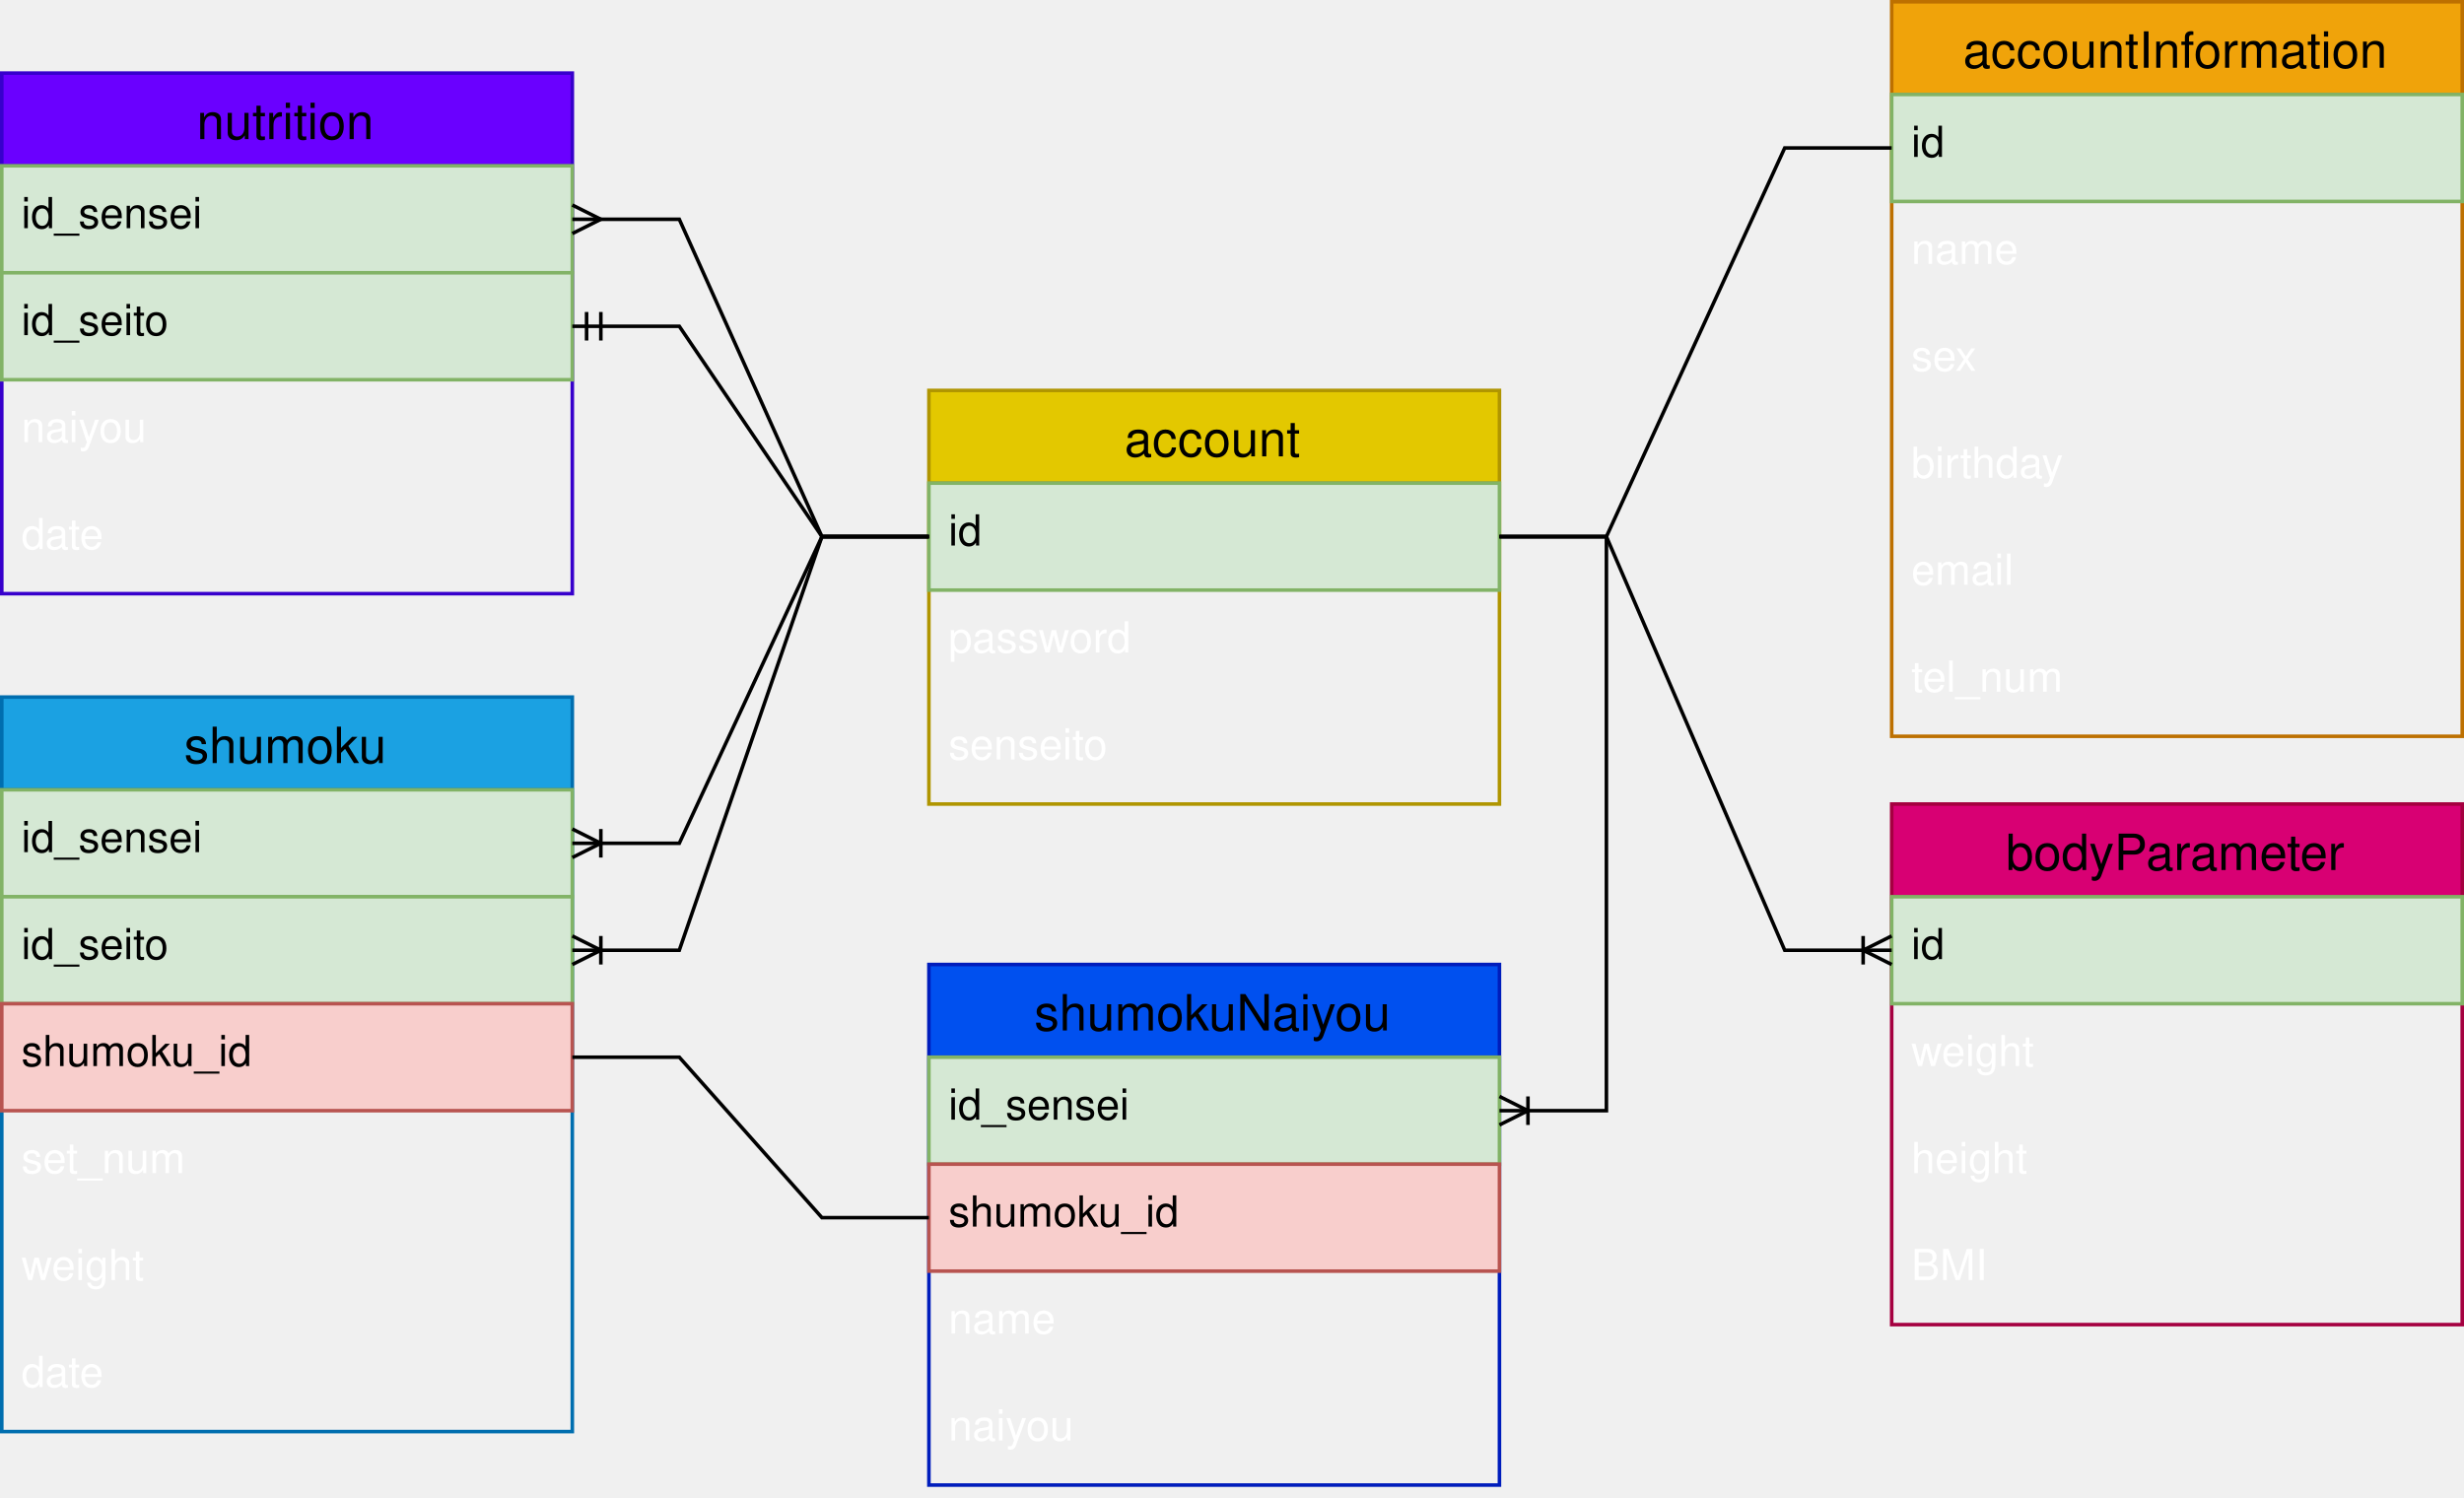
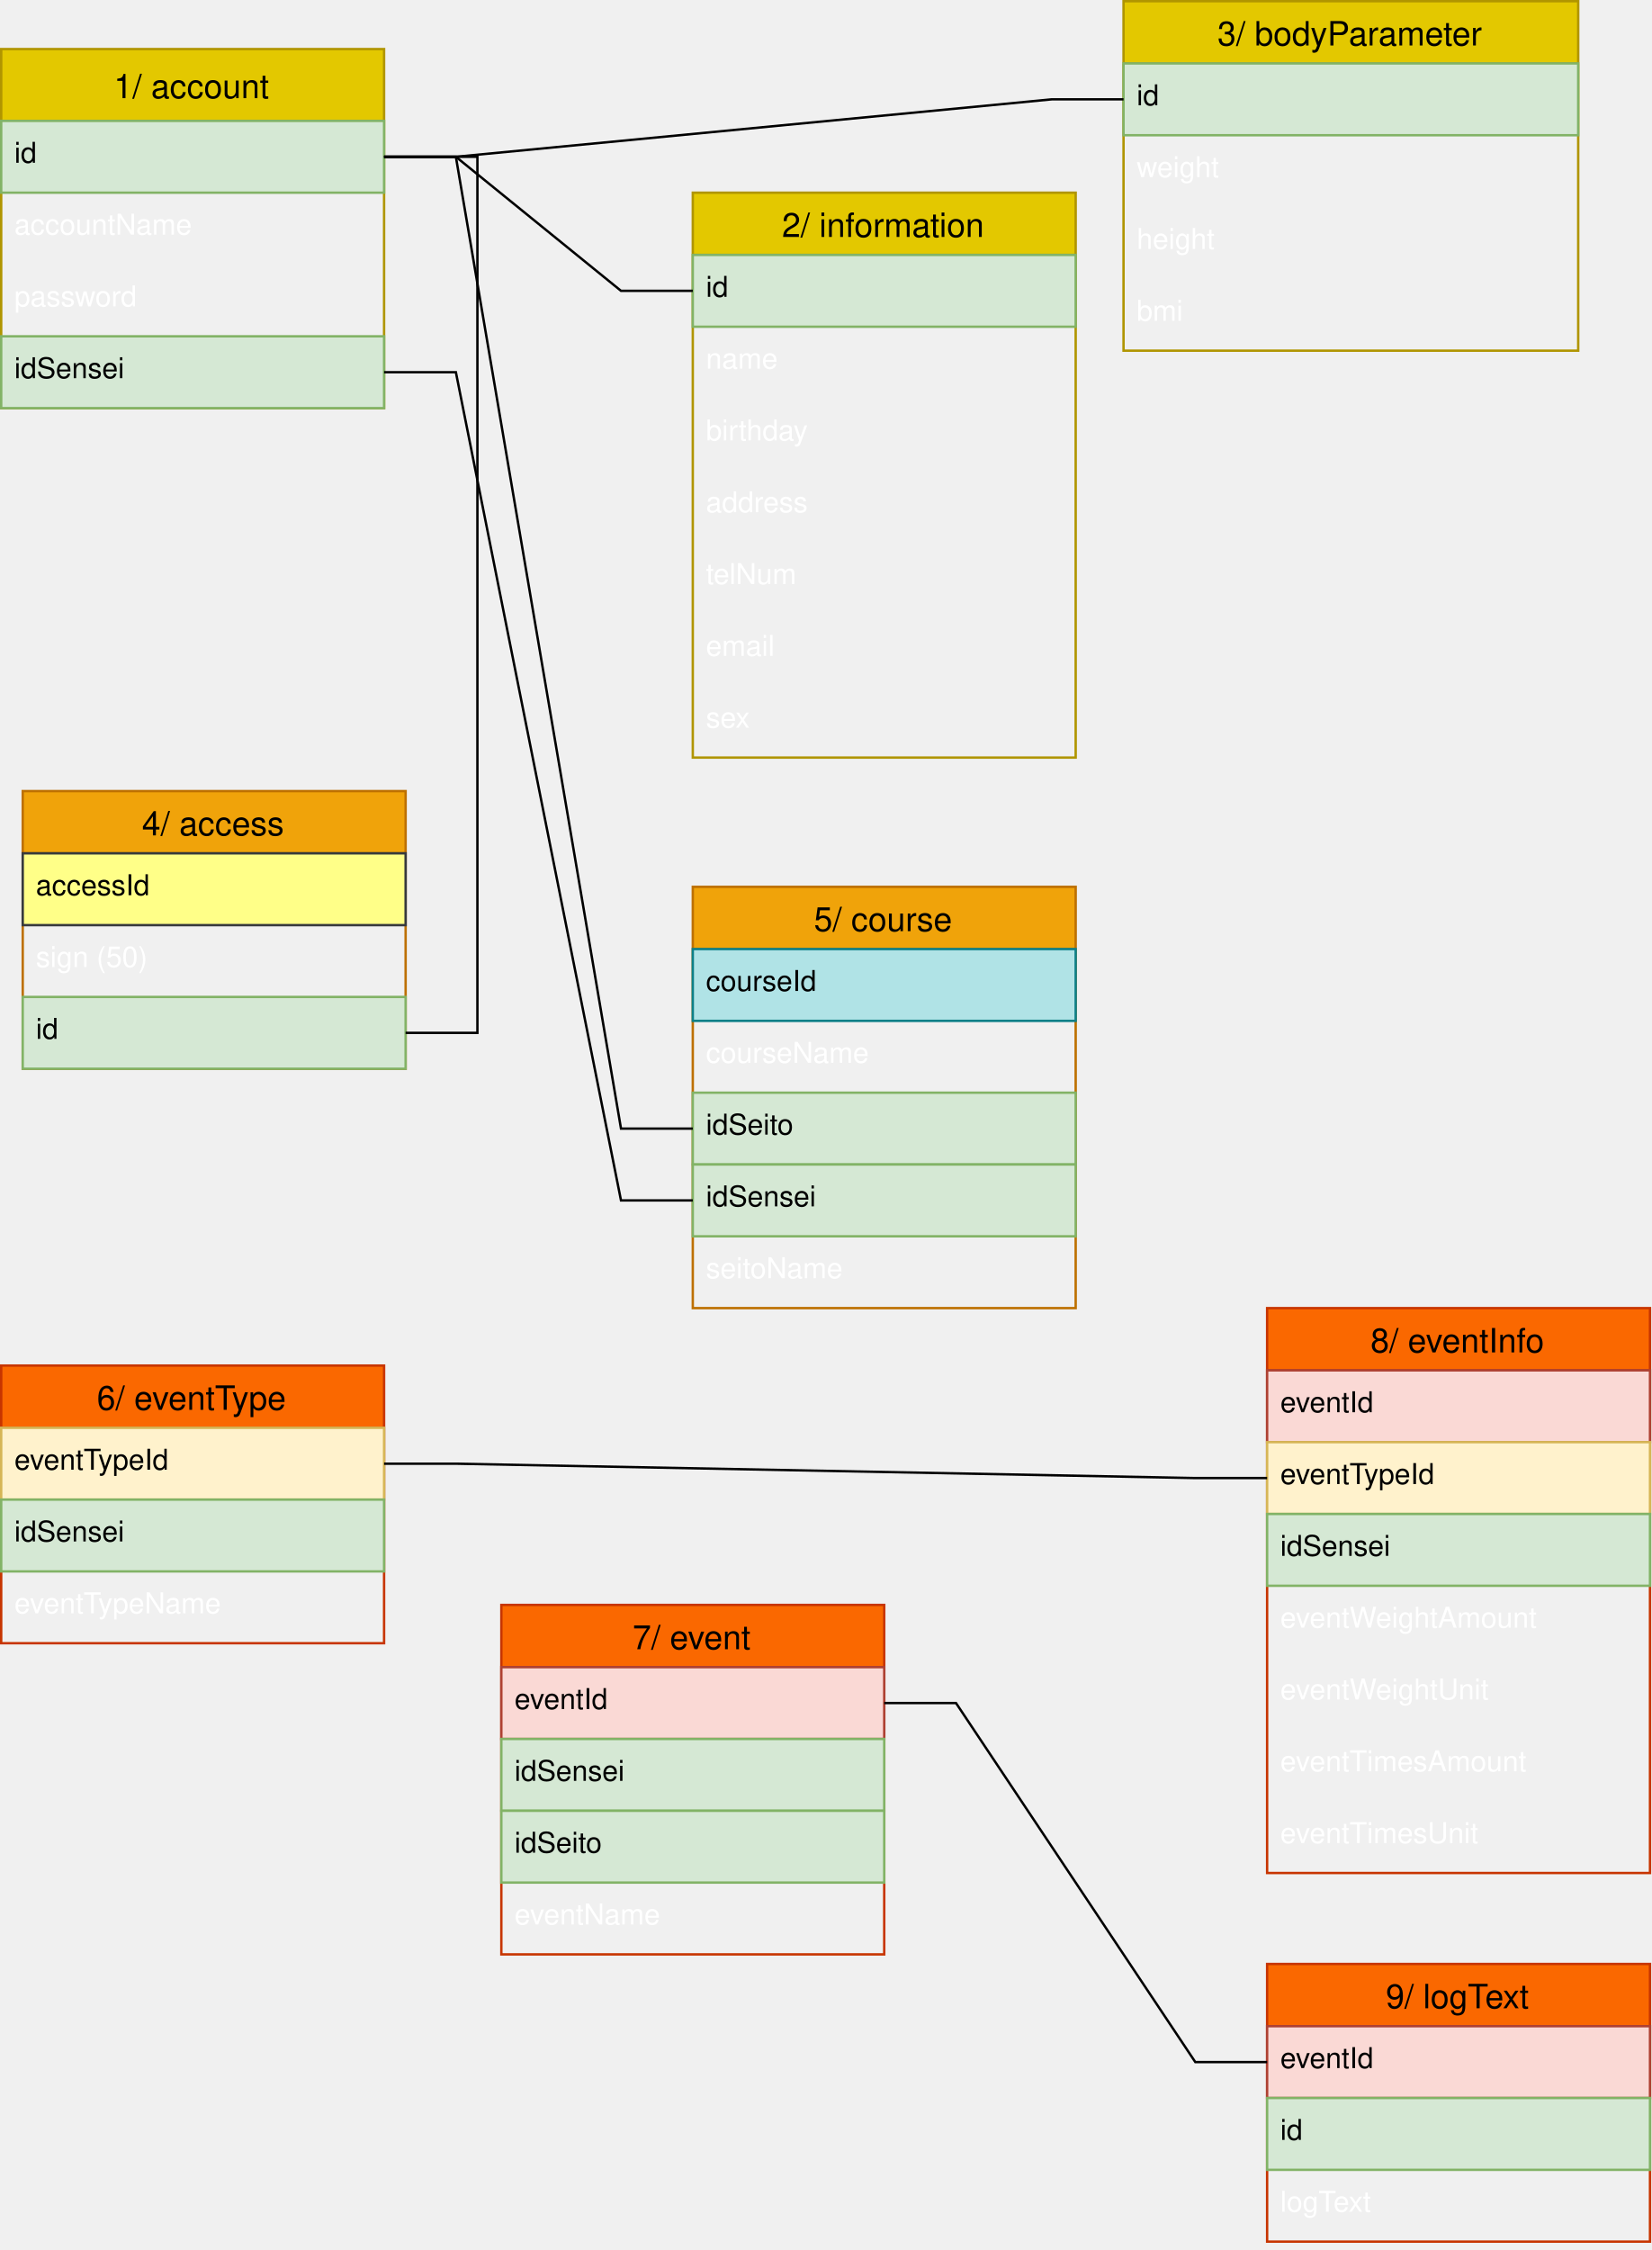
- <svg xmlns="http://www.w3.org/2000/svg" host="65bd71144e" version="1.1" width="691px" height="420px" viewBox="-0.5 -0.5 691 420" content="&lt;mxfile&gt;&lt;diagram id=&quot;vM3FCcPTtVaI9hztQoTt&quot; name=&quot;Page-1&quot;&gt;7Vxdb+I4FP01PM7KiRMIjwOls6Ntd0Z0Z/exMokhVhMbJabA/Pp1EgdITClQXIPkClXk2vHXOSb3XF/owGG6+pahefzIIpx0XBCtOvCu47p92Bf/C8O6MngeqAyzjESVydkanshvLI11tQWJcN6oyBlLOJk3jSGjFIe8YUNZxpbNalOWNHudoxlWDE8hSlTrfyTicWUN3N7W/icms7ju2enKCaeorixnkscoYssdExx14DBjjFfv0tUQJ8Xa1etS3Xf/RulmYBmm/JgbvviDf197s9VgRH7d/eX/eAUP4y9u1corShZywigM2UK0WI2Zr+uFyJckTRAVV4Mpo/xJlgBxHcYkiR7Qmi2KgeQchS/11SBmGfkt6qNEFDnCIIozLnF2u40aT8Wdss0M56LOz3p2Tsv0iFaNig8o5/VoWJKgeU4m5fiKG1OUzQgdMM5ZKiuhhMyoeB+KtnBWz6kaleMV1yRJhixhWTl7iGEYAFAOP2MveKdkAPp+WVK0sGMH5Z+wqzhJ6F5xxvFqxyRx+4ZZinm2FlVkqduXHFrXLJMkW24p6XRlnbhJR7kV5DaYbdredDcW2wbRmVitbX+t7oDSm7+nM7fVF0rE0lLE8UAQKsp3ySne7MxzayopewJ9oUJfUb3NXLHIfB9ygTuB3a6KdeTjICo4kM9RSOjsAU+LGe5YxnLShYkJGKdJubFjEkWYFpxkHHE02WyQOSOUl6viD8RLrN0Q/OF3fNHbUFw722vxKqpngklUDBiRkjNYsHuJC4Y3eOqexLqD+/99Kq6bIL/HPAjeJl6DBadC7imQz1GeL1l2JPCUVZ9hO5hL0w3CfV/+aYTbNw13T4E7xzTHhDML9+XhDkzDHbzlj3ynU5YJn4owal2TxuNqChAEaK9rctcDul0Tv/uur7CXQS444Jl8iEJ96xN8zCcIjubAtfgENel2MKcoxfYJcXmsjTsEjqNgnYuhW6gvDrVxZwCq0YkJyXgcobXF+/J4b4IF5va2CjhOEUks2hrQ9oyjrUZvOE6e6SK1eGvAu2cc76765I4XKXtZWEXXEBvOBDn4kCOvyBYAuqOv+9lzsqKDTUHnAt+0onPUIBCJnqs4kFV2Jyi7zQ68IWmnRoRK7I8OAFroz4TevNJTIznyefF8QkRnEvieD/aEzYIQh6EF/0q1n+ur4GNunUNNeJvXflA92FtW/Vq8NeBtXP1BVf1FiNuYrRa0jWs/V0VbQRpHM1wrPbEChK/HOClP/EbbEmUxY57Wag/T6GuR8iUuR2NBh3/YI6LrEtsFjXAkkT1++aV2ytkiC/EhLlf1hNic4YPISSFTzPQgbrs4gX15PbUxK1foFTfGeyDZ52fB6q3W2xzX1e6+1yJANXV515YDSkOw1ZDTbqhaG6WhSyUCuerTQyu/5KdNk1ii/J4U4zZMs75lmSaWvRnB+huRNbNxrKbEAsAHeHpaHMu5GwwvE8dqJ026wZGpCRvf6OJPQV8937CBrHMErXt7gSx3TyabjWZ8DvjGQ1muGsW0CSqawDYfulLjlnS/e2Dh/jjcVxC5UrPPtGqPK9W2wbWrjt6lVEe7Ic2qA6oZb1r5ZUTb1oc97/LMvfoYys3yTFW3dMEzYnPuFXe7iwCYnqRsYQ+A4YWUbStDAxrXtdAmaFxG2sDb07XQJmgYgt64qvVUx9cKHW1wG9e1UNW19sRWE9jmVa33yapjNE6vS9DCqxMa7czc/rlCo9WQ025Is9Dw1GMQ/dSKfuxRtQbZdXXhkkuxa/PbILWb0v6I0s0uVcZOWLQWQhGJpoW6s1K24WMHAPTgKVL2qw+Ap+nr4y488tsG+sSst0/MHufkWCnT3IG3o2I9m316tnd7OtzmlauajhhbuHXBbVy5euqXCQaP3y3WGrA2L1z9Txeu13gc612dem2fbnXP1RdBqyFfm774dJ16LpNaKOulVpXFaJBJbQKAc5nUyhD12pQ8m0nicvvDrlX17a/jwtH/&lt;/diagram&gt;&lt;/mxfile&gt;">
+ <svg xmlns="http://www.w3.org/2000/svg" host="65bd71144e" version="1.1" width="690px" height="940px" viewBox="-0.5 -0.5 690 940" content="&lt;mxfile&gt;&lt;diagram id=&quot;vM3FCcPTtVaI9hztQoTt&quot; name=&quot;Page-1&quot;&gt;7V1bc9o4FP41zOw+NOP75bGQtNvZtNtJetl9FLYAT22LsZ0A/fUrXwS2j6EmyAIaMZlMLMuypO+TzvmkIzLSJ9H6fYKWi4/Ex+FIU/z1SL8daZprmfR3nrApEwxDKRPmSeCXSeou4TH4iatElu0p8HHayJgREmbBspnokTjGXtZIQ0lCVs1sMxI237pEcwwSHj0UwtTvgZ8tylRHs3fpf+FgvmBvVi23vBMhlrlqSbpAPlnVkvS7kT5JCMnKv6L1BId537F+KZ97t+futmIJjrM+D7wxx9+e7fl6fBd8vf3b/OdZuX9445SlPKPwqWpwUQJ9Kp6RhLYhIHFV/WzD+iRdBVGIYno1npE4e6zuKPTaWwShf4825CmvU5oh7we7Gi9IEvyk+VFIb6k0gd5OsgpyzWrkeMyfrMpMcErzfGYNVVtJH9G6kfEepRmrDQlDtEyDaVG//MEIJfMgHpMsI1GVCYXBPKZ/e7QsnLA2lbVSjfw6CMMJCUlStF7HuucoSlH9hPzAtTtjxTWLO3kJtXSl+NB0CFmF4jNOMryuJVUQvsckwlmyoVmquzobGBtGuOp6tWOnalVpixozNd2qRkU1IubbsnekoX9UvDmCQy7gEM3e5gxtXtbVZ4421S0L9rJvYsfPez9dIi+I5/d4ljeklvJQtS1PIrQDZ2ExuhaB7+M4ZwPJUIamW2ouSRBnRdvNMf2hXTRRbsyRSd82odfq7pr+5NkTimFMK4yCAi1MebXCObcaDNGOwvvgIPw1CSrQNasf5royEOSMdDXMYxThfqjHpJw6aoBXSVeI9bviMyDW5rmx1jWA9TRIsoWPNhJv/ng7AvHWoflHvk/NaCqR5Y8s9Q3PPW3rAO8Mh5+eIgn3AHAbAuGGAxlHKAglrgPgap99GKsA7ZTWXWLN39FWzo01m0RqWOulQp8Sf0MVMHW7c9kqNXqnRt+nzPZrd0ilozW64TY1ut4h0d0OEm0tBn8W2YBFUqMfpdG34/Akkd6F+nBThwFAX5XvlZaCP9xdOl0s3NC5X0i4h4K7S6aLhdsEcE+jQGI9ANadwn0osOGkrZb+HvI88hTD0TyEp6crV+fpnWU3hj3BbEDPvRjVPECU6mUP2MtQPKd9tXtba+sHvs3seJnWcipRSDs2RhkeUzr5KeDmtpW96ApnIelY7qOX0ZteB4TDYGvBUGhWM84nubNzKpCWQCAhjkuUpiuS9ByXEsQ9ILoiR2PXvPqI4xT3dPHk7Pprt04TCKgB12yNrV/XteH2uhfwZgrSFXTUAt6tzS/IprV+13f63gqFk5iidRliSpEP/R0r3dJd3e/oVvpxnN9v6PdH+AwRNB3rcGk+GjTlD1P5Uxrl05AUGR/TseYi1Q6/QSky9KVjX80s7THVPEkKBY+0x2e0x62gV0Ppa5BtHgYZbp6VHKEGeaKN3iqAK2wGuIbx3MR5qmAdW114KthRCtfhiBmAy57ZYDMAjJkpYZXrHacDKdIqm9BhzrVykBFpmnkNTKGmuetAgVz74Auo0GBUE25Np/n4lDMtByBFhpma0GsG+GF/jpl3TNsVZJsHHBYHye52d0AXLbKIecg49t/mJ/d2GCf5ThX2K6D29SZ97l2QV/32oNuZUiPv7Vz+PIm65HNc5Tp0xClv2kFM6hgoXf4oS0yKLnnGjZod2A38nJNz5xCrTmuFiq1+siLKRlZP7fAFBZlKsyDNabGk7BpQ0Et2CqEb/Sq4w+TD5ZCnFZ6oKubLyKNryo1S+2jNYu1WzfhRiU1vNSrZpXjHz1hQiMQVaXdkHRkMO7F1bsGw7cV0u7d25xEN60CmFBQ5Yi0dYUPVO6TyDPmub16nB3LAldyOrYsU7RbcRpPagDegIsW7DQeoFO+c8RQp3i0o9YoJV0q903EUqtktuGvp1HysD/EMjlDpZ53PzzLNpp9l9j2myOWLQSy4MCD9rMPT+NHxSkL9LCjWCzy/bJb4CEx9a2qZHaZ5NptpnicxFepqOd37JNJ35gmoUF8LbpQUg/R78Z63Uedxkdftcx0fJCrS57Khuq0B+jUOJJynwilyt8SGE25pRIMIp3J4csFT5Jdx2Hu0bYGnHJ0cPFyRX7fhQDStmsDNPV2ApxS4Z9xIaJ61tHrvI/AIynf26Fuphw65z9shdpEa14ErXFIP8QZUqMA9sGgh159Px1KktnWgtnVL6xyS+ZccN2mbL8c2txefnd7fhMDDOLt7dJZcfN47j7u9ET6DYWbxSfKY1SBQijTJLvSx9s3fr9sYH42iSGPswnOPAL5rCt1kfVeP3bQuLUzT0IFNvXFrH6dZ4Esjfm21VTN+YZrubxYtzoIJ67Rhvsfl0KaNr6l2BeleMm2uLVC8hf1LIsfLk+XnjAlvrq6dEhPeLMgajifwAOel8oS+Otn8W7/4L7+4Mdnl7bp+83bDm1/lGcnfgF9a6/CCMdyBFRcuQVwqv17GE71rInLPSxRNaRFFfelE1HKf+B1HoZe7/9pWZt/96zv97n8=&lt;/diagram&gt;&lt;/mxfile&gt;">
  <defs>
-     <clipPath id="mx-clip-264-140-152-30-0">
-       <rect x="264" y="140" width="152" height="30" />
-     </clipPath>
-     <clipPath id="mx-clip-264-170-152-30-0">
-       <rect x="264" y="170" width="152" height="30" />
-     </clipPath>
-     <clipPath id="mx-clip-264-200-152-30-0">
-       <rect x="264" y="200" width="152" height="30" />
-     </clipPath>
-     <clipPath id="mx-clip-534-31-152-30-0">
-       <rect x="534" y="31" width="152" height="30" />
-     </clipPath>
-     <clipPath id="mx-clip-534-61-152-30-0">
-       <rect x="534" y="61" width="152" height="30" />
-     </clipPath>
-     <clipPath id="mx-clip-534-91-152-30-0">
-       <rect x="534" y="91" width="152" height="30" />
-     </clipPath>
-     <clipPath id="mx-clip-534-121-152-30-0">
-       <rect x="534" y="121" width="152" height="30" />
-     </clipPath>
-     <clipPath id="mx-clip-534-151-152-30-0">
-       <rect x="534" y="151" width="152" height="30" />
-     </clipPath>
-     <clipPath id="mx-clip-534-181-152-30-0">
-       <rect x="534" y="181" width="152" height="30" />
-     </clipPath>
-     <clipPath id="mx-clip-4-226-152-30-0">
-       <rect x="4" y="226" width="152" height="30" />
-     </clipPath>
-     <clipPath id="mx-clip-4-256-152-30-0">
-       <rect x="4" y="256" width="152" height="30" />
-     </clipPath>
-     <clipPath id="mx-clip-4-286-152-30-0">
-       <rect x="4" y="286" width="152" height="30" />
-     </clipPath>
-     <clipPath id="mx-clip-4-316-152-30-0">
-       <rect x="4" y="316" width="152" height="30" />
-     </clipPath>
-     <clipPath id="mx-clip-4-346-152-30-0">
-       <rect x="4" y="346" width="152" height="30" />
-     </clipPath>
-     <clipPath id="mx-clip-4-376-152-30-0">
-       <rect x="4" y="376" width="152" height="30" />
-     </clipPath>
-     <clipPath id="mx-clip-264-301-152-30-0">
-       <rect x="264" y="301" width="152" height="30" />
-     </clipPath>
-     <clipPath id="mx-clip-264-331-152-30-0">
-       <rect x="264" y="331" width="152" height="30" />
-     </clipPath>
-     <clipPath id="mx-clip-264-361-152-30-0">
-       <rect x="264" y="361" width="152" height="30" />
-     </clipPath>
-     <clipPath id="mx-clip-264-391-152-30-0">
-       <rect x="264" y="391" width="152" height="30" />
-     </clipPath>
-     <clipPath id="mx-clip-4-51-152-30-0">
-       <rect x="4" y="51" width="152" height="30" />
-     </clipPath>
-     <clipPath id="mx-clip-4-81-152-30-0">
-       <rect x="4" y="81" width="152" height="30" />
-     </clipPath>
-     <clipPath id="mx-clip-4-111-152-30-0">
-       <rect x="4" y="111" width="152" height="30" />
-     </clipPath>
-     <clipPath id="mx-clip-4-141-152-30-0">
-       <rect x="4" y="141" width="152" height="30" />
-     </clipPath>
-     <clipPath id="mx-clip-534-256-152-30-0">
-       <rect x="534" y="256" width="152" height="30" />
-     </clipPath>
-     <clipPath id="mx-clip-534-286-152-30-0">
-       <rect x="534" y="286" width="152" height="30" />
-     </clipPath>
-     <clipPath id="mx-clip-534-316-152-30-0">
-       <rect x="534" y="316" width="152" height="30" />
-     </clipPath>
-     <clipPath id="mx-clip-534-346-152-30-0">
-       <rect x="534" y="346" width="152" height="30" />
+     <clipPath id="mx-clip-293-111-152-30-0">
+       <rect x="293" y="111" width="152" height="30" />
+     </clipPath>
+     <clipPath id="mx-clip-293-141-152-30-0">
+       <rect x="293" y="141" width="152" height="30" />
+     </clipPath>
+     <clipPath id="mx-clip-293-171-152-30-0">
+       <rect x="293" y="171" width="152" height="30" />
+     </clipPath>
+     <clipPath id="mx-clip-293-201-152-30-0">
+       <rect x="293" y="201" width="152" height="30" />
+     </clipPath>
+     <clipPath id="mx-clip-293-231-152-30-0">
+       <rect x="293" y="231" width="152" height="30" />
+     </clipPath>
+     <clipPath id="mx-clip-293-261-152-30-0">
+       <rect x="293" y="261" width="152" height="30" />
+     </clipPath>
+     <clipPath id="mx-clip-293-291-152-30-0">
+       <rect x="293" y="291" width="152" height="30" />
+     </clipPath>
+     <clipPath id="mx-clip-473-31-182-30-0">
+       <rect x="473" y="31" width="182" height="30" />
+     </clipPath>
+     <clipPath id="mx-clip-473-61-182-30-0">
+       <rect x="473" y="61" width="182" height="30" />
+     </clipPath>
+     <clipPath id="mx-clip-473-91-182-30-0">
+       <rect x="473" y="91" width="182" height="30" />
+     </clipPath>
+     <clipPath id="mx-clip-473-121-182-30-0">
+       <rect x="473" y="121" width="182" height="30" />
+     </clipPath>
+     <clipPath id="mx-clip-4-55-152-30-0">
+       <rect x="4" y="55" width="152" height="30" />
+     </clipPath>
+     <clipPath id="mx-clip-4-85-152-30-0">
+       <rect x="4" y="85" width="152" height="30" />
+     </clipPath>
+     <clipPath id="mx-clip-4-115-152-30-0">
+       <rect x="4" y="115" width="152" height="30" />
+     </clipPath>
+     <clipPath id="mx-clip-4-145-152-30-0">
+       <rect x="4" y="145" width="152" height="30" />
+     </clipPath>
+     <clipPath id="mx-clip-13-361-152-30-0">
+       <rect x="13" y="361" width="152" height="30" />
+     </clipPath>
+     <clipPath id="mx-clip-13-391-152-30-0">
+       <rect x="13" y="391" width="152" height="30" />
+     </clipPath>
+     <clipPath id="mx-clip-13-421-152-30-0">
+       <rect x="13" y="421" width="152" height="30" />
+     </clipPath>
+     <clipPath id="mx-clip-293-401-152-30-0">
+       <rect x="293" y="401" width="152" height="30" />
+     </clipPath>
+     <clipPath id="mx-clip-293-431-152-30-0">
+       <rect x="293" y="431" width="152" height="30" />
+     </clipPath>
+     <clipPath id="mx-clip-293-461-152-30-0">
+       <rect x="293" y="461" width="152" height="30" />
+     </clipPath>
+     <clipPath id="mx-clip-293-491-152-30-0">
+       <rect x="293" y="491" width="152" height="30" />
+     </clipPath>
+     <clipPath id="mx-clip-293-521-152-30-0">
+       <rect x="293" y="521" width="152" height="30" />
+     </clipPath>
+     <clipPath id="mx-clip-213-701-152-30-0">
+       <rect x="213" y="701" width="152" height="30" />
+     </clipPath>
+     <clipPath id="mx-clip-213-731-152-30-0">
+       <rect x="213" y="731" width="152" height="30" />
+     </clipPath>
+     <clipPath id="mx-clip-213-761-152-30-0">
+       <rect x="213" y="761" width="152" height="30" />
+     </clipPath>
+     <clipPath id="mx-clip-213-791-152-30-0">
+       <rect x="213" y="791" width="152" height="30" />
+     </clipPath>
+     <clipPath id="mx-clip-533-577-152-30-0">
+       <rect x="533" y="577" width="152" height="30" />
+     </clipPath>
+     <clipPath id="mx-clip-533-607-152-30-0">
+       <rect x="533" y="607" width="152" height="30" />
+     </clipPath>
+     <clipPath id="mx-clip-533-637-152-30-0">
+       <rect x="533" y="637" width="152" height="30" />
+     </clipPath>
+     <clipPath id="mx-clip-533-667-152-30-0">
+       <rect x="533" y="667" width="152" height="30" />
+     </clipPath>
+     <clipPath id="mx-clip-533-697-152-30-0">
+       <rect x="533" y="697" width="152" height="30" />
+     </clipPath>
+     <clipPath id="mx-clip-533-727-152-30-0">
+       <rect x="533" y="727" width="152" height="30" />
+     </clipPath>
+     <clipPath id="mx-clip-533-757-152-30-0">
+       <rect x="533" y="757" width="152" height="30" />
+     </clipPath>
+     <clipPath id="mx-clip-4-601-152-30-0">
+       <rect x="4" y="601" width="152" height="30" />
+     </clipPath>
+     <clipPath id="mx-clip-4-631-152-30-0">
+       <rect x="4" y="631" width="152" height="30" />
+     </clipPath>
+     <clipPath id="mx-clip-4-661-152-30-0">
+       <rect x="4" y="661" width="152" height="30" />
+     </clipPath>
+     <clipPath id="mx-clip-533-851-152-30-0">
+       <rect x="533" y="851" width="152" height="30" />
+     </clipPath>
+     <clipPath id="mx-clip-533-881-152-30-0">
+       <rect x="533" y="881" width="152" height="30" />
+     </clipPath>
+     <clipPath id="mx-clip-533-911-152-30-0">
+       <rect x="533" y="911" width="152" height="30" />
    </clipPath>
  </defs>
  <g>
-     <path d="M 260 135 L 260 109 L 420 109 L 420 135" fill="#e3c800" stroke="#b09500" stroke-miterlimit="10" pointer-events="all" />
-     <path d="M 260 135 L 260 225 L 420 225 L 420 135" fill="none" stroke="#b09500" stroke-miterlimit="10" pointer-events="none" />
-     <path d="M 260 135 L 420 135" fill="none" stroke="#b09500" stroke-miterlimit="10" pointer-events="none" />
-     <g fill="#000000" font-family="Helvetica" pointer-events="none" text-anchor="middle" font-size="14px">
-       <text x="339.5" y="127.5">
-                 account
-             </text>
-     </g>
-     <rect x="260" y="135" width="160" height="30" fill="#d5e8d4" stroke="#82b366" pointer-events="none" />
-     <g fill="#000000" font-family="Helvetica" pointer-events="none" clip-path="url(#mx-clip-264-140-152-30-0)" font-size="12px">
-       <text x="265.5" y="152.5">
+     <path d="M 289 106 L 289 80 L 449 80 L 449 106" fill="#e3c800" stroke="#b09500" stroke-miterlimit="10" pointer-events="all" />
+     <path d="M 289 106 L 289 316 L 449 316 L 449 106" fill="none" stroke="#b09500" stroke-miterlimit="10" pointer-events="none" />
+     <path d="M 289 106 L 449 106" fill="none" stroke="#b09500" stroke-miterlimit="10" pointer-events="none" />
+     <g fill="#000000" font-family="Helvetica" pointer-events="none" text-anchor="middle" font-size="14px">
+       <text x="368.5" y="98.5">
+                 2/ information
+             </text>
+     </g>
+     <rect x="289" y="106" width="160" height="30" fill="#d5e8d4" stroke="#82b366" pointer-events="none" />
+     <g fill="#000000" font-family="Helvetica" pointer-events="none" clip-path="url(#mx-clip-293-111-152-30-0)" font-size="12px">
+       <text x="294.5" y="123.5">
                id
            </text>
    </g>
-     <g fill="#FFFFFF" font-family="Helvetica" pointer-events="none" clip-path="url(#mx-clip-264-170-152-30-0)" font-size="12px">
-       <text x="265.5" y="182.5">
+     <g fill="#FFFFFF" font-family="Helvetica" pointer-events="none" clip-path="url(#mx-clip-293-141-152-30-0)" font-size="12px">
+       <text x="294.5" y="153.5">
+                 name
+             </text>
+     </g>
+     <g fill="#FFFFFF" font-family="Helvetica" pointer-events="none" clip-path="url(#mx-clip-293-171-152-30-0)" font-size="12px">
+       <text x="294.5" y="183.5">
+                 birthday
+             </text>
+     </g>
+     <g fill="#FFFFFF" font-family="Helvetica" pointer-events="none" clip-path="url(#mx-clip-293-201-152-30-0)" font-size="12px">
+       <text x="294.5" y="213.5">
+                 address
+             </text>
+     </g>
+     <g fill="#FFFFFF" font-family="Helvetica" pointer-events="none" clip-path="url(#mx-clip-293-231-152-30-0)" font-size="12px">
+       <text x="294.5" y="243.5">
+                 telNum
+             </text>
+     </g>
+     <g fill="#FFFFFF" font-family="Helvetica" pointer-events="none" clip-path="url(#mx-clip-293-261-152-30-0)" font-size="12px">
+       <text x="294.5" y="273.5">
+                 email
+             </text>
+     </g>
+     <g fill="#FFFFFF" font-family="Helvetica" pointer-events="none" clip-path="url(#mx-clip-293-291-152-30-0)" font-size="12px">
+       <text x="294.5" y="303.5">
+                 sex
+             </text>
+     </g>
+     <path d="M 469 26 L 469 0 L 659 0 L 659 26" fill="#e3c800" stroke="#b09500" stroke-miterlimit="10" pointer-events="none" />
+     <path d="M 469 26 L 469 146 L 659 146 L 659 26" fill="none" stroke="#b09500" stroke-miterlimit="10" pointer-events="none" />
+     <path d="M 469 26 L 659 26" fill="none" stroke="#b09500" stroke-miterlimit="10" pointer-events="none" />
+     <g fill="#000000" font-family="Helvetica" pointer-events="none" text-anchor="middle" font-size="14px">
+       <text x="563.5" y="18.5">
+                 3/ bodyParameter
+             </text>
+     </g>
+     <rect x="469" y="26" width="190" height="30" fill="#d5e8d4" stroke="#82b366" pointer-events="none" />
+     <g fill="#000000" font-family="Helvetica" pointer-events="none" clip-path="url(#mx-clip-473-31-182-30-0)" font-size="12px">
+       <text x="474.5" y="43.5">
+                 id
+             </text>
+     </g>
+     <g fill="#FFFFFF" font-family="Helvetica" pointer-events="none" clip-path="url(#mx-clip-473-61-182-30-0)" font-size="12px">
+       <text x="474.5" y="73.5">
+                 weight
+             </text>
+     </g>
+     <g fill="#FFFFFF" font-family="Helvetica" pointer-events="none" clip-path="url(#mx-clip-473-91-182-30-0)" font-size="12px">
+       <text x="474.5" y="103.5">
+                 height
+             </text>
+     </g>
+     <g fill="#FFFFFF" font-family="Helvetica" pointer-events="none" clip-path="url(#mx-clip-473-121-182-30-0)" font-size="12px">
+       <text x="474.5" y="133.5">
+                 bmi
+             </text>
+     </g>
+     <path d="M 0 50 L 0 20 L 160 20 L 160 50" fill="#e3c800" stroke="#b09500" stroke-miterlimit="10" pointer-events="none" />
+     <path d="M 0 50 L 0 170 L 160 170 L 160 50" fill="none" stroke="#b09500" stroke-miterlimit="10" pointer-events="none" />
+     <path d="M 0 50 L 160 50" fill="none" stroke="#b09500" stroke-miterlimit="10" pointer-events="none" />
+     <g fill="#000000" font-family="Helvetica" pointer-events="none" text-anchor="middle" font-size="14px">
+       <text x="79.5" y="40.5">
+                 1/ account
+             </text>
+     </g>
+     <rect x="0" y="50" width="160" height="30" fill="#d5e8d4" stroke="#82b366" pointer-events="none" />
+     <g fill="#000000" font-family="Helvetica" pointer-events="none" clip-path="url(#mx-clip-4-55-152-30-0)" font-size="12px">
+       <text x="5.5" y="67.5">
+                 id
+             </text>
+     </g>
+     <g fill="#FFFFFF" font-family="Helvetica" pointer-events="none" clip-path="url(#mx-clip-4-85-152-30-0)" font-size="12px">
+       <text x="5.5" y="97.5">
+                 accountName
+             </text>
+     </g>
+     <g fill="#FFFFFF" font-family="Helvetica" pointer-events="none" clip-path="url(#mx-clip-4-115-152-30-0)" font-size="12px">
+       <text x="5.5" y="127.5">
                password
            </text>
    </g>
-     <g fill="#FFFFFF" font-family="Helvetica" pointer-events="none" clip-path="url(#mx-clip-264-200-152-30-0)" font-size="12px">
-       <text x="265.5" y="212.5">
-                 senseito
-             </text>
-     </g>
-     <path d="M 530 26 L 530 0 L 690 0 L 690 26" fill="#f0a30a" stroke="#bd7000" stroke-miterlimit="10" pointer-events="none" />
-     <path d="M 530 26 L 530 206 L 690 206 L 690 26" fill="none" stroke="#bd7000" stroke-miterlimit="10" pointer-events="none" />
-     <path d="M 530 26 L 690 26" fill="none" stroke="#bd7000" stroke-miterlimit="10" pointer-events="none" />
-     <g fill="#000000" font-family="Helvetica" pointer-events="none" text-anchor="middle" font-size="14px">
-       <text x="609.5" y="18.5">
-                 accountInformation
-             </text>
-     </g>
-     <rect x="530" y="26" width="160" height="30" fill="#d5e8d4" stroke="#82b366" pointer-events="none" />
-     <g fill="#000000" font-family="Helvetica" pointer-events="none" clip-path="url(#mx-clip-534-31-152-30-0)" font-size="12px">
-       <text x="535.5" y="43.5">
+     <rect x="0" y="140" width="160" height="30" fill="#d5e8d4" stroke="#82b366" pointer-events="none" />
+     <g fill="#000000" font-family="Helvetica" pointer-events="none" clip-path="url(#mx-clip-4-145-152-30-0)" font-size="12px">
+       <text x="5.5" y="157.5">
+                 idSensei
+             </text>
+     </g>
+     <path d="M 9 356 L 9 330 L 169 330 L 169 356" fill="#f0a30a" stroke="#bd7000" stroke-miterlimit="10" pointer-events="none" />
+     <path d="M 9 356 L 9 446 L 169 446 L 169 356" fill="none" stroke="#bd7000" stroke-miterlimit="10" pointer-events="none" />
+     <path d="M 9 356 L 169 356" fill="none" stroke="#bd7000" stroke-miterlimit="10" pointer-events="none" />
+     <g fill="#000000" font-family="Helvetica" pointer-events="none" text-anchor="middle" font-size="14px">
+       <text x="88.5" y="348.5">
+                 4/ access
+             </text>
+     </g>
+     <rect x="9" y="356" width="160" height="30" fill="#ffff88" stroke="#36393d" pointer-events="none" />
+     <g fill="#000000" font-family="Helvetica" pointer-events="none" clip-path="url(#mx-clip-13-361-152-30-0)" font-size="12px">
+       <text x="14.5" y="373.5">
+                 accessId
+             </text>
+     </g>
+     <g fill="#FFFFFF" font-family="Helvetica" pointer-events="none" clip-path="url(#mx-clip-13-391-152-30-0)" font-size="12px">
+       <text x="14.5" y="403.5">
+                 sign (50)
+             </text>
+     </g>
+     <rect x="9" y="416" width="160" height="30" fill="#d5e8d4" stroke="#82b366" pointer-events="none" />
+     <g fill="#000000" font-family="Helvetica" pointer-events="none" clip-path="url(#mx-clip-13-421-152-30-0)" font-size="12px">
+       <text x="14.5" y="433.5">
                id
            </text>
    </g>
-     <g fill="#FFFFFF" font-family="Helvetica" pointer-events="none" clip-path="url(#mx-clip-534-61-152-30-0)" font-size="12px">
-       <text x="535.5" y="73.5">
-                 name
-             </text>
-     </g>
-     <g fill="#FFFFFF" font-family="Helvetica" pointer-events="none" clip-path="url(#mx-clip-534-91-152-30-0)" font-size="12px">
-       <text x="535.5" y="103.5">
-                 sex
-             </text>
-     </g>
-     <g fill="#FFFFFF" font-family="Helvetica" pointer-events="none" clip-path="url(#mx-clip-534-121-152-30-0)" font-size="12px">
-       <text x="535.5" y="133.5">
-                 birthday
-             </text>
-     </g>
-     <g fill="#FFFFFF" font-family="Helvetica" pointer-events="none" clip-path="url(#mx-clip-534-151-152-30-0)" font-size="12px">
-       <text x="535.5" y="163.5">
-                 email
-             </text>
-     </g>
-     <g fill="#FFFFFF" font-family="Helvetica" pointer-events="none" clip-path="url(#mx-clip-534-181-152-30-0)" font-size="12px">
-       <text x="535.5" y="193.5">
-                 tel_num
-             </text>
-     </g>
-     <path d="M 0 221 L 0 195 L 160 195 L 160 221" fill="#1ba1e2" stroke="#006eaf" stroke-miterlimit="10" pointer-events="none" />
-     <path d="M 0 221 L 0 401 L 160 401 L 160 221" fill="none" stroke="#006eaf" stroke-miterlimit="10" pointer-events="none" />
-     <path d="M 0 221 L 160 221" fill="none" stroke="#006eaf" stroke-miterlimit="10" pointer-events="none" />
-     <g fill="#000000" font-family="Helvetica" pointer-events="none" text-anchor="middle" font-size="14px">
-       <text x="79.5" y="213.5">
-                 shumoku
-             </text>
-     </g>
-     <rect x="0" y="221" width="160" height="30" fill="#d5e8d4" stroke="#82b366" pointer-events="none" />
-     <g fill="#000000" font-family="Helvetica" pointer-events="none" clip-path="url(#mx-clip-4-226-152-30-0)" font-size="12px">
-       <text x="5.5" y="238.5">
-                 id_sensei
-             </text>
-     </g>
-     <rect x="0" y="251" width="160" height="30" fill="#d5e8d4" stroke="#82b366" pointer-events="none" />
-     <g fill="#000000" font-family="Helvetica" pointer-events="none" clip-path="url(#mx-clip-4-256-152-30-0)" font-size="12px">
-       <text x="5.5" y="268.5">
-                 id_seito
-             </text>
-     </g>
-     <rect x="0" y="281" width="160" height="30" fill="#f8cecc" stroke="#b85450" pointer-events="none" />
-     <g fill="#000000" font-family="Helvetica" pointer-events="none" clip-path="url(#mx-clip-4-286-152-30-0)" font-size="12px">
-       <text x="5.5" y="298.5">
-                 shumoku_id
-             </text>
-     </g>
-     <g fill="#FFFFFF" font-family="Helvetica" pointer-events="none" clip-path="url(#mx-clip-4-316-152-30-0)" font-size="12px">
-       <text x="5.5" y="328.5">
-                 set_num
-             </text>
-     </g>
-     <g fill="#FFFFFF" font-family="Helvetica" pointer-events="none" clip-path="url(#mx-clip-4-346-152-30-0)" font-size="12px">
-       <text x="5.5" y="358.5">
-                 weight
-             </text>
-     </g>
-     <g fill="#FFFFFF" font-family="Helvetica" pointer-events="none" clip-path="url(#mx-clip-4-376-152-30-0)" font-size="12px">
-       <text x="5.5" y="388.5">
-                 date
-             </text>
-     </g>
-     <path d="M 260 150 L 230 150 L 190 236 L 160 236" fill="none" stroke="rgb(0, 0, 0)" stroke-miterlimit="10" pointer-events="none" />
-     <path d="M 168 232 L 168 240 M 160 240 L 168 236 L 160 232" fill="none" stroke="rgb(0, 0, 0)" stroke-miterlimit="10" pointer-events="none" />
-     <path d="M 420 150 L 450 150 L 500 41 L 530 41" fill="none" stroke="rgb(0, 0, 0)" stroke-miterlimit="10" pointer-events="none" />
-     <path d="M 260 296 L 260 270 L 420 270 L 420 296" fill="#0050ef" stroke="#001dbc" stroke-miterlimit="10" pointer-events="none" />
-     <path d="M 260 296 L 260 416 L 420 416 L 420 296" fill="none" stroke="#001dbc" stroke-miterlimit="10" pointer-events="none" />
-     <path d="M 260 296 L 420 296" fill="none" stroke="#001dbc" stroke-miterlimit="10" pointer-events="none" />
-     <g fill="#000000" font-family="Helvetica" pointer-events="none" text-anchor="middle" font-size="14px">
-       <text x="339.5" y="288.5">
-                 shumokuNaiyou
-             </text>
-     </g>
-     <rect x="260" y="296" width="160" height="30" fill="#d5e8d4" stroke="#82b366" pointer-events="none" />
-     <g fill="#000000" font-family="Helvetica" pointer-events="none" clip-path="url(#mx-clip-264-301-152-30-0)" font-size="12px">
-       <text x="265.5" y="313.5">
-                 id_sensei
-             </text>
-     </g>
-     <rect x="260" y="326" width="160" height="30" fill="#f8cecc" stroke="#b85450" pointer-events="none" />
-     <g fill="#000000" font-family="Helvetica" pointer-events="none" clip-path="url(#mx-clip-264-331-152-30-0)" font-size="12px">
-       <text x="265.5" y="343.5">
-                 shumoku_id
-             </text>
-     </g>
-     <g fill="#FFFFFF" font-family="Helvetica" pointer-events="none" clip-path="url(#mx-clip-264-361-152-30-0)" font-size="12px">
-       <text x="265.5" y="373.5">
-                 name
-             </text>
-     </g>
-     <g fill="#FFFFFF" font-family="Helvetica" pointer-events="none" clip-path="url(#mx-clip-264-391-152-30-0)" font-size="12px">
-       <text x="265.5" y="403.5">
-                 naiyou
-             </text>
-     </g>
-     <path d="M 260 150 L 230 150 L 190 266 L 160 266" fill="none" stroke="rgb(0, 0, 0)" stroke-miterlimit="10" pointer-events="none" />
-     <path d="M 168 262 L 168 270 M 160 270 L 168 266 L 160 262" fill="none" stroke="rgb(0, 0, 0)" stroke-miterlimit="10" pointer-events="none" />
-     <path d="M 160 296 L 190 296 L 230 341 L 260 341" fill="none" stroke="rgb(0, 0, 0)" stroke-miterlimit="10" pointer-events="none" />
-     <path d="M 0 46 L 0 20 L 160 20 L 160 46" fill="#6a00ff" stroke="#3700cc" stroke-miterlimit="10" pointer-events="none" />
-     <path d="M 0 46 L 0 166 L 160 166 L 160 46" fill="none" stroke="#3700cc" stroke-miterlimit="10" pointer-events="none" />
-     <path d="M 0 46 L 160 46" fill="none" stroke="#3700cc" stroke-miterlimit="10" pointer-events="none" />
-     <g fill="#000000" font-family="Helvetica" pointer-events="none" text-anchor="middle" font-size="14px">
-       <text x="79.5" y="38.5">
-                 nutrition
-             </text>
-     </g>
-     <rect x="0" y="46" width="160" height="30" fill="#d5e8d4" stroke="#82b366" pointer-events="none" />
-     <g fill="#000000" font-family="Helvetica" pointer-events="none" clip-path="url(#mx-clip-4-51-152-30-0)" font-size="12px">
-       <text x="5.5" y="63.5">
-                 id_sensei
-             </text>
-     </g>
-     <rect x="0" y="76" width="160" height="30" fill="#d5e8d4" stroke="#82b366" pointer-events="none" />
-     <g fill="#000000" font-family="Helvetica" pointer-events="none" clip-path="url(#mx-clip-4-81-152-30-0)" font-size="12px">
-       <text x="5.5" y="93.5">
-                 id_seito
-             </text>
-     </g>
-     <g fill="#FFFFFF" font-family="Helvetica" pointer-events="none" clip-path="url(#mx-clip-4-111-152-30-0)" font-size="12px">
-       <text x="5.5" y="123.5">
-                 naiyou
-             </text>
-     </g>
-     <g fill="#FFFFFF" font-family="Helvetica" pointer-events="none" clip-path="url(#mx-clip-4-141-152-30-0)" font-size="12px">
-       <text x="5.5" y="153.5">
-                 date
-             </text>
-     </g>
-     <path d="M 260 150 L 230 150 L 190 61 L 160 61" fill="none" stroke="rgb(0, 0, 0)" stroke-miterlimit="10" pointer-events="none" />
-     <path d="M 160 65 L 168 61 L 160 57" fill="none" stroke="rgb(0, 0, 0)" stroke-miterlimit="10" pointer-events="none" />
-     <path d="M 260 150 L 230 150 L 190 91 L 160 91" fill="none" stroke="rgb(0, 0, 0)" stroke-miterlimit="10" pointer-events="none" />
-     <path d="M 164 87 L 164 95 M 168 87 L 168 95" fill="none" stroke="rgb(0, 0, 0)" stroke-miterlimit="10" pointer-events="none" />
-     <path d="M 530 251 L 530 225 L 690 225 L 690 251" fill="#d80073" stroke="#a50040" stroke-miterlimit="10" pointer-events="none" />
-     <path d="M 530 251 L 530 371 L 690 371 L 690 251" fill="none" stroke="#a50040" stroke-miterlimit="10" pointer-events="none" />
-     <path d="M 530 251 L 690 251" fill="none" stroke="#a50040" stroke-miterlimit="10" pointer-events="none" />
-     <g fill="#000000" font-family="Helvetica" pointer-events="none" text-anchor="middle" font-size="14px">
-       <text x="609.5" y="243.5">
-                 bodyParameter
-             </text>
-     </g>
-     <rect x="530" y="251" width="160" height="30" fill="#d5e8d4" stroke="#82b366" pointer-events="none" />
-     <g fill="#000000" font-family="Helvetica" pointer-events="none" clip-path="url(#mx-clip-534-256-152-30-0)" font-size="12px">
-       <text x="535.5" y="268.5">
+     <path d="M 289 396 L 289 370 L 449 370 L 449 396" fill="#f0a30a" stroke="#bd7000" stroke-miterlimit="10" pointer-events="none" />
+     <path d="M 289 396 L 289 546 L 449 546 L 449 396" fill="none" stroke="#bd7000" stroke-miterlimit="10" pointer-events="none" />
+     <path d="M 289 396 L 449 396" fill="none" stroke="#bd7000" stroke-miterlimit="10" pointer-events="none" />
+     <g fill="#000000" font-family="Helvetica" pointer-events="none" text-anchor="middle" font-size="14px">
+       <text x="368.5" y="388.5">
+                 5/ course
+             </text>
+     </g>
+     <rect x="289" y="396" width="160" height="30" fill="#b0e3e6" stroke="#0e8088" pointer-events="none" />
+     <g fill="#000000" font-family="Helvetica" pointer-events="none" clip-path="url(#mx-clip-293-401-152-30-0)" font-size="12px">
+       <text x="294.5" y="413.5">
+                 courseId
+             </text>
+     </g>
+     <g fill="#FFFFFF" font-family="Helvetica" pointer-events="none" clip-path="url(#mx-clip-293-431-152-30-0)" font-size="12px">
+       <text x="294.5" y="443.5">
+                 courseName
+             </text>
+     </g>
+     <rect x="289" y="456" width="160" height="30" fill="#d5e8d4" stroke="#82b366" pointer-events="none" />
+     <g fill="#000000" font-family="Helvetica" pointer-events="none" clip-path="url(#mx-clip-293-461-152-30-0)" font-size="12px">
+       <text x="294.5" y="473.5">
+                 idSeito
+             </text>
+     </g>
+     <rect x="289" y="486" width="160" height="30" fill="#d5e8d4" stroke="#82b366" pointer-events="none" />
+     <g fill="#000000" font-family="Helvetica" pointer-events="none" clip-path="url(#mx-clip-293-491-152-30-0)" font-size="12px">
+       <text x="294.5" y="503.5">
+                 idSensei
+             </text>
+     </g>
+     <g fill="#FFFFFF" font-family="Helvetica" pointer-events="none" clip-path="url(#mx-clip-293-521-152-30-0)" font-size="12px">
+       <text x="294.5" y="533.5">
+                 seitoName
+             </text>
+     </g>
+     <path d="M 160 65 L 190 65 L 259 121 L 289 121" fill="none" stroke="rgb(0, 0, 0)" stroke-miterlimit="10" pointer-events="none" />
+     <path d="M 160 65 L 190 65 L 439 41 L 469 41" fill="none" stroke="rgb(0, 0, 0)" stroke-miterlimit="10" pointer-events="none" />
+     <path d="M 209 696 L 209 670 L 369 670 L 369 696" fill="#fa6800" stroke="#c73500" stroke-miterlimit="10" pointer-events="none" />
+     <path d="M 209 696 L 209 816 L 369 816 L 369 696" fill="none" stroke="#c73500" stroke-miterlimit="10" pointer-events="none" />
+     <path d="M 209 696 L 369 696" fill="none" stroke="#c73500" stroke-miterlimit="10" pointer-events="none" />
+     <g fill="#000000" font-family="Helvetica" pointer-events="none" text-anchor="middle" font-size="14px">
+       <text x="288.5" y="688.5">
+                 7/ event
+             </text>
+     </g>
+     <rect x="209" y="696" width="160" height="30" fill="#fad9d5" stroke="#ae4132" pointer-events="none" />
+     <g fill="#000000" font-family="Helvetica" pointer-events="none" clip-path="url(#mx-clip-213-701-152-30-0)" font-size="12px">
+       <text x="214.5" y="713.5">
+                 eventId
+             </text>
+     </g>
+     <rect x="209" y="726" width="160" height="30" fill="#d5e8d4" stroke="#82b366" pointer-events="none" />
+     <g fill="#000000" font-family="Helvetica" pointer-events="none" clip-path="url(#mx-clip-213-731-152-30-0)" font-size="12px">
+       <text x="214.5" y="743.5">
+                 idSensei
+             </text>
+     </g>
+     <rect x="209" y="756" width="160" height="30" fill="#d5e8d4" stroke="#82b366" pointer-events="none" />
+     <g fill="#000000" font-family="Helvetica" pointer-events="none" clip-path="url(#mx-clip-213-761-152-30-0)" font-size="12px">
+       <text x="214.5" y="773.5">
+                 idSeito
+             </text>
+     </g>
+     <g fill="#FFFFFF" font-family="Helvetica" pointer-events="none" clip-path="url(#mx-clip-213-791-152-30-0)" font-size="12px">
+       <text x="214.5" y="803.5">
+                 eventName
+             </text>
+     </g>
+     <path d="M 529 572 L 529 546 L 689 546 L 689 572" fill="#fa6800" stroke="#c73500" stroke-miterlimit="10" pointer-events="none" />
+     <path d="M 529 572 L 529 782 L 689 782 L 689 572" fill="none" stroke="#c73500" stroke-miterlimit="10" pointer-events="none" />
+     <path d="M 529 572 L 689 572" fill="none" stroke="#c73500" stroke-miterlimit="10" pointer-events="none" />
+     <g fill="#000000" font-family="Helvetica" pointer-events="none" text-anchor="middle" font-size="14px">
+       <text x="608.5" y="564.5">
+                 8/ eventInfo
+             </text>
+     </g>
+     <rect x="529" y="572" width="160" height="30" fill="#fad9d5" stroke="#ae4132" pointer-events="none" />
+     <g fill="#000000" font-family="Helvetica" pointer-events="none" clip-path="url(#mx-clip-533-577-152-30-0)" font-size="12px">
+       <text x="534.5" y="589.5">
+                 eventId
+             </text>
+     </g>
+     <rect x="529" y="602" width="160" height="30" fill="#fff2cc" stroke="#d6b656" pointer-events="none" />
+     <g fill="#000000" font-family="Helvetica" pointer-events="none" clip-path="url(#mx-clip-533-607-152-30-0)" font-size="12px">
+       <text x="534.5" y="619.5">
+                 eventTypeId
+             </text>
+     </g>
+     <rect x="529" y="632" width="160" height="30" fill="#d5e8d4" stroke="#82b366" pointer-events="none" />
+     <g fill="#000000" font-family="Helvetica" pointer-events="none" clip-path="url(#mx-clip-533-637-152-30-0)" font-size="12px">
+       <text x="534.5" y="649.5">
+                 idSensei
+             </text>
+     </g>
+     <g fill="#FFFFFF" font-family="Helvetica" pointer-events="none" clip-path="url(#mx-clip-533-667-152-30-0)" font-size="12px">
+       <text x="534.5" y="679.5">
+                 eventWeightAmount
+             </text>
+     </g>
+     <g fill="#FFFFFF" font-family="Helvetica" pointer-events="none" clip-path="url(#mx-clip-533-697-152-30-0)" font-size="12px">
+       <text x="534.5" y="709.5">
+                 eventWeightUnit
+             </text>
+     </g>
+     <g fill="#FFFFFF" font-family="Helvetica" pointer-events="none" clip-path="url(#mx-clip-533-727-152-30-0)" font-size="12px">
+       <text x="534.5" y="739.5">
+                 eventTimesAmount
+             </text>
+     </g>
+     <g fill="#FFFFFF" font-family="Helvetica" pointer-events="none" clip-path="url(#mx-clip-533-757-152-30-0)" font-size="12px">
+       <text x="534.5" y="769.5">
+                 eventTimesUnit
+             </text>
+     </g>
+     <path d="M 0 596 L 0 570 L 160 570 L 160 596" fill="#fa6800" stroke="#c73500" stroke-miterlimit="10" pointer-events="none" />
+     <path d="M 0 596 L 0 686 L 160 686 L 160 596" fill="none" stroke="#c73500" stroke-miterlimit="10" pointer-events="none" />
+     <path d="M 0 596 L 160 596" fill="none" stroke="#c73500" stroke-miterlimit="10" pointer-events="none" />
+     <g fill="#000000" font-family="Helvetica" pointer-events="none" text-anchor="middle" font-size="14px">
+       <text x="79.5" y="588.5">
+                 6/ eventType
+             </text>
+     </g>
+     <rect x="0" y="596" width="160" height="30" fill="#fff2cc" stroke="#d6b656" pointer-events="none" />
+     <g fill="#000000" font-family="Helvetica" pointer-events="none" clip-path="url(#mx-clip-4-601-152-30-0)" font-size="12px">
+       <text x="5.5" y="613.5">
+                 eventTypeId
+             </text>
+     </g>
+     <rect x="0" y="626" width="160" height="30" fill="#d5e8d4" stroke="#82b366" pointer-events="none" />
+     <g fill="#000000" font-family="Helvetica" pointer-events="none" clip-path="url(#mx-clip-4-631-152-30-0)" font-size="12px">
+       <text x="5.5" y="643.5">
+                 idSensei
+             </text>
+     </g>
+     <g fill="#FFFFFF" font-family="Helvetica" pointer-events="none" clip-path="url(#mx-clip-4-661-152-30-0)" font-size="12px">
+       <text x="5.5" y="673.5">
+                 eventTypeName
+             </text>
+     </g>
+     <path d="M 529 846 L 529 820 L 689 820 L 689 846" fill="#fa6800" stroke="#c73500" stroke-miterlimit="10" pointer-events="none" />
+     <path d="M 529 846 L 529 936 L 689 936 L 689 846" fill="none" stroke="#c73500" stroke-miterlimit="10" pointer-events="none" />
+     <path d="M 529 846 L 689 846" fill="none" stroke="#c73500" stroke-miterlimit="10" pointer-events="none" />
+     <g fill="#000000" font-family="Helvetica" pointer-events="none" text-anchor="middle" font-size="14px">
+       <text x="608.5" y="838.5">
+                 9/ logText
+             </text>
+     </g>
+     <rect x="529" y="846" width="160" height="30" fill="#fad9d5" stroke="#ae4132" pointer-events="none" />
+     <g fill="#000000" font-family="Helvetica" pointer-events="none" clip-path="url(#mx-clip-533-851-152-30-0)" font-size="12px">
+       <text x="534.5" y="863.5">
+                 eventId
+             </text>
+     </g>
+     <rect x="529" y="876" width="160" height="30" fill="#d5e8d4" stroke="#82b366" pointer-events="none" />
+     <g fill="#000000" font-family="Helvetica" pointer-events="none" clip-path="url(#mx-clip-533-881-152-30-0)" font-size="12px">
+       <text x="534.5" y="893.5">
                id
            </text>
    </g>
-     <g fill="#FFFFFF" font-family="Helvetica" pointer-events="none" clip-path="url(#mx-clip-534-286-152-30-0)" font-size="12px">
-       <text x="535.5" y="298.5">
-                 weight
-             </text>
-     </g>
-     <g fill="#FFFFFF" font-family="Helvetica" pointer-events="none" clip-path="url(#mx-clip-534-316-152-30-0)" font-size="12px">
-       <text x="535.5" y="328.5">
-                 height
-             </text>
-     </g>
-     <g fill="#FFFFFF" font-family="Helvetica" pointer-events="none" clip-path="url(#mx-clip-534-346-152-30-0)" font-size="12px">
-       <text x="535.5" y="358.5">
-                 BMI
-             </text>
-     </g>
-     <path d="M 420 150 L 450 150 L 500 266 L 530 266" fill="none" stroke="rgb(0, 0, 0)" stroke-miterlimit="10" pointer-events="none" />
-     <path d="M 522 270 L 522 262 M 530 262 L 522 266 L 530 270" fill="none" stroke="rgb(0, 0, 0)" stroke-miterlimit="10" pointer-events="none" />
-     <path d="M 420 150 L 450 150 L 450 311 L 420 311" fill="none" stroke="rgb(0, 0, 0)" stroke-miterlimit="10" pointer-events="none" />
-     <path d="M 428 307 L 428 315 M 420 315 L 428 311 L 420 307" fill="none" stroke="rgb(0, 0, 0)" stroke-miterlimit="10" pointer-events="none" />
+     <g fill="#FFFFFF" font-family="Helvetica" pointer-events="none" clip-path="url(#mx-clip-533-911-152-30-0)" font-size="12px">
+       <text x="534.5" y="923.5">
+                 logText
+             </text>
+     </g>
+     <path d="M 160 611 L 190 611 L 499 617 L 529 617" fill="none" stroke="rgb(0, 0, 0)" stroke-miterlimit="10" pointer-events="none" />
+     <path d="M 369 711 L 399 711 L 499 861 L 529 861" fill="none" stroke="rgb(0, 0, 0)" stroke-miterlimit="10" pointer-events="none" />
+     <path d="M 160 65 L 199 65 L 199 431 L 169 431" fill="none" stroke="rgb(0, 0, 0)" stroke-miterlimit="10" pointer-events="none" />
+     <path d="M 160 65 L 190 65 L 259 471 L 289 471" fill="none" stroke="rgb(0, 0, 0)" stroke-miterlimit="10" pointer-events="none" />
+     <path d="M 160 155 L 190 155 L 259 501 L 289 501" fill="none" stroke="rgb(0, 0, 0)" stroke-miterlimit="10" pointer-events="none" />
  </g>
</svg>
